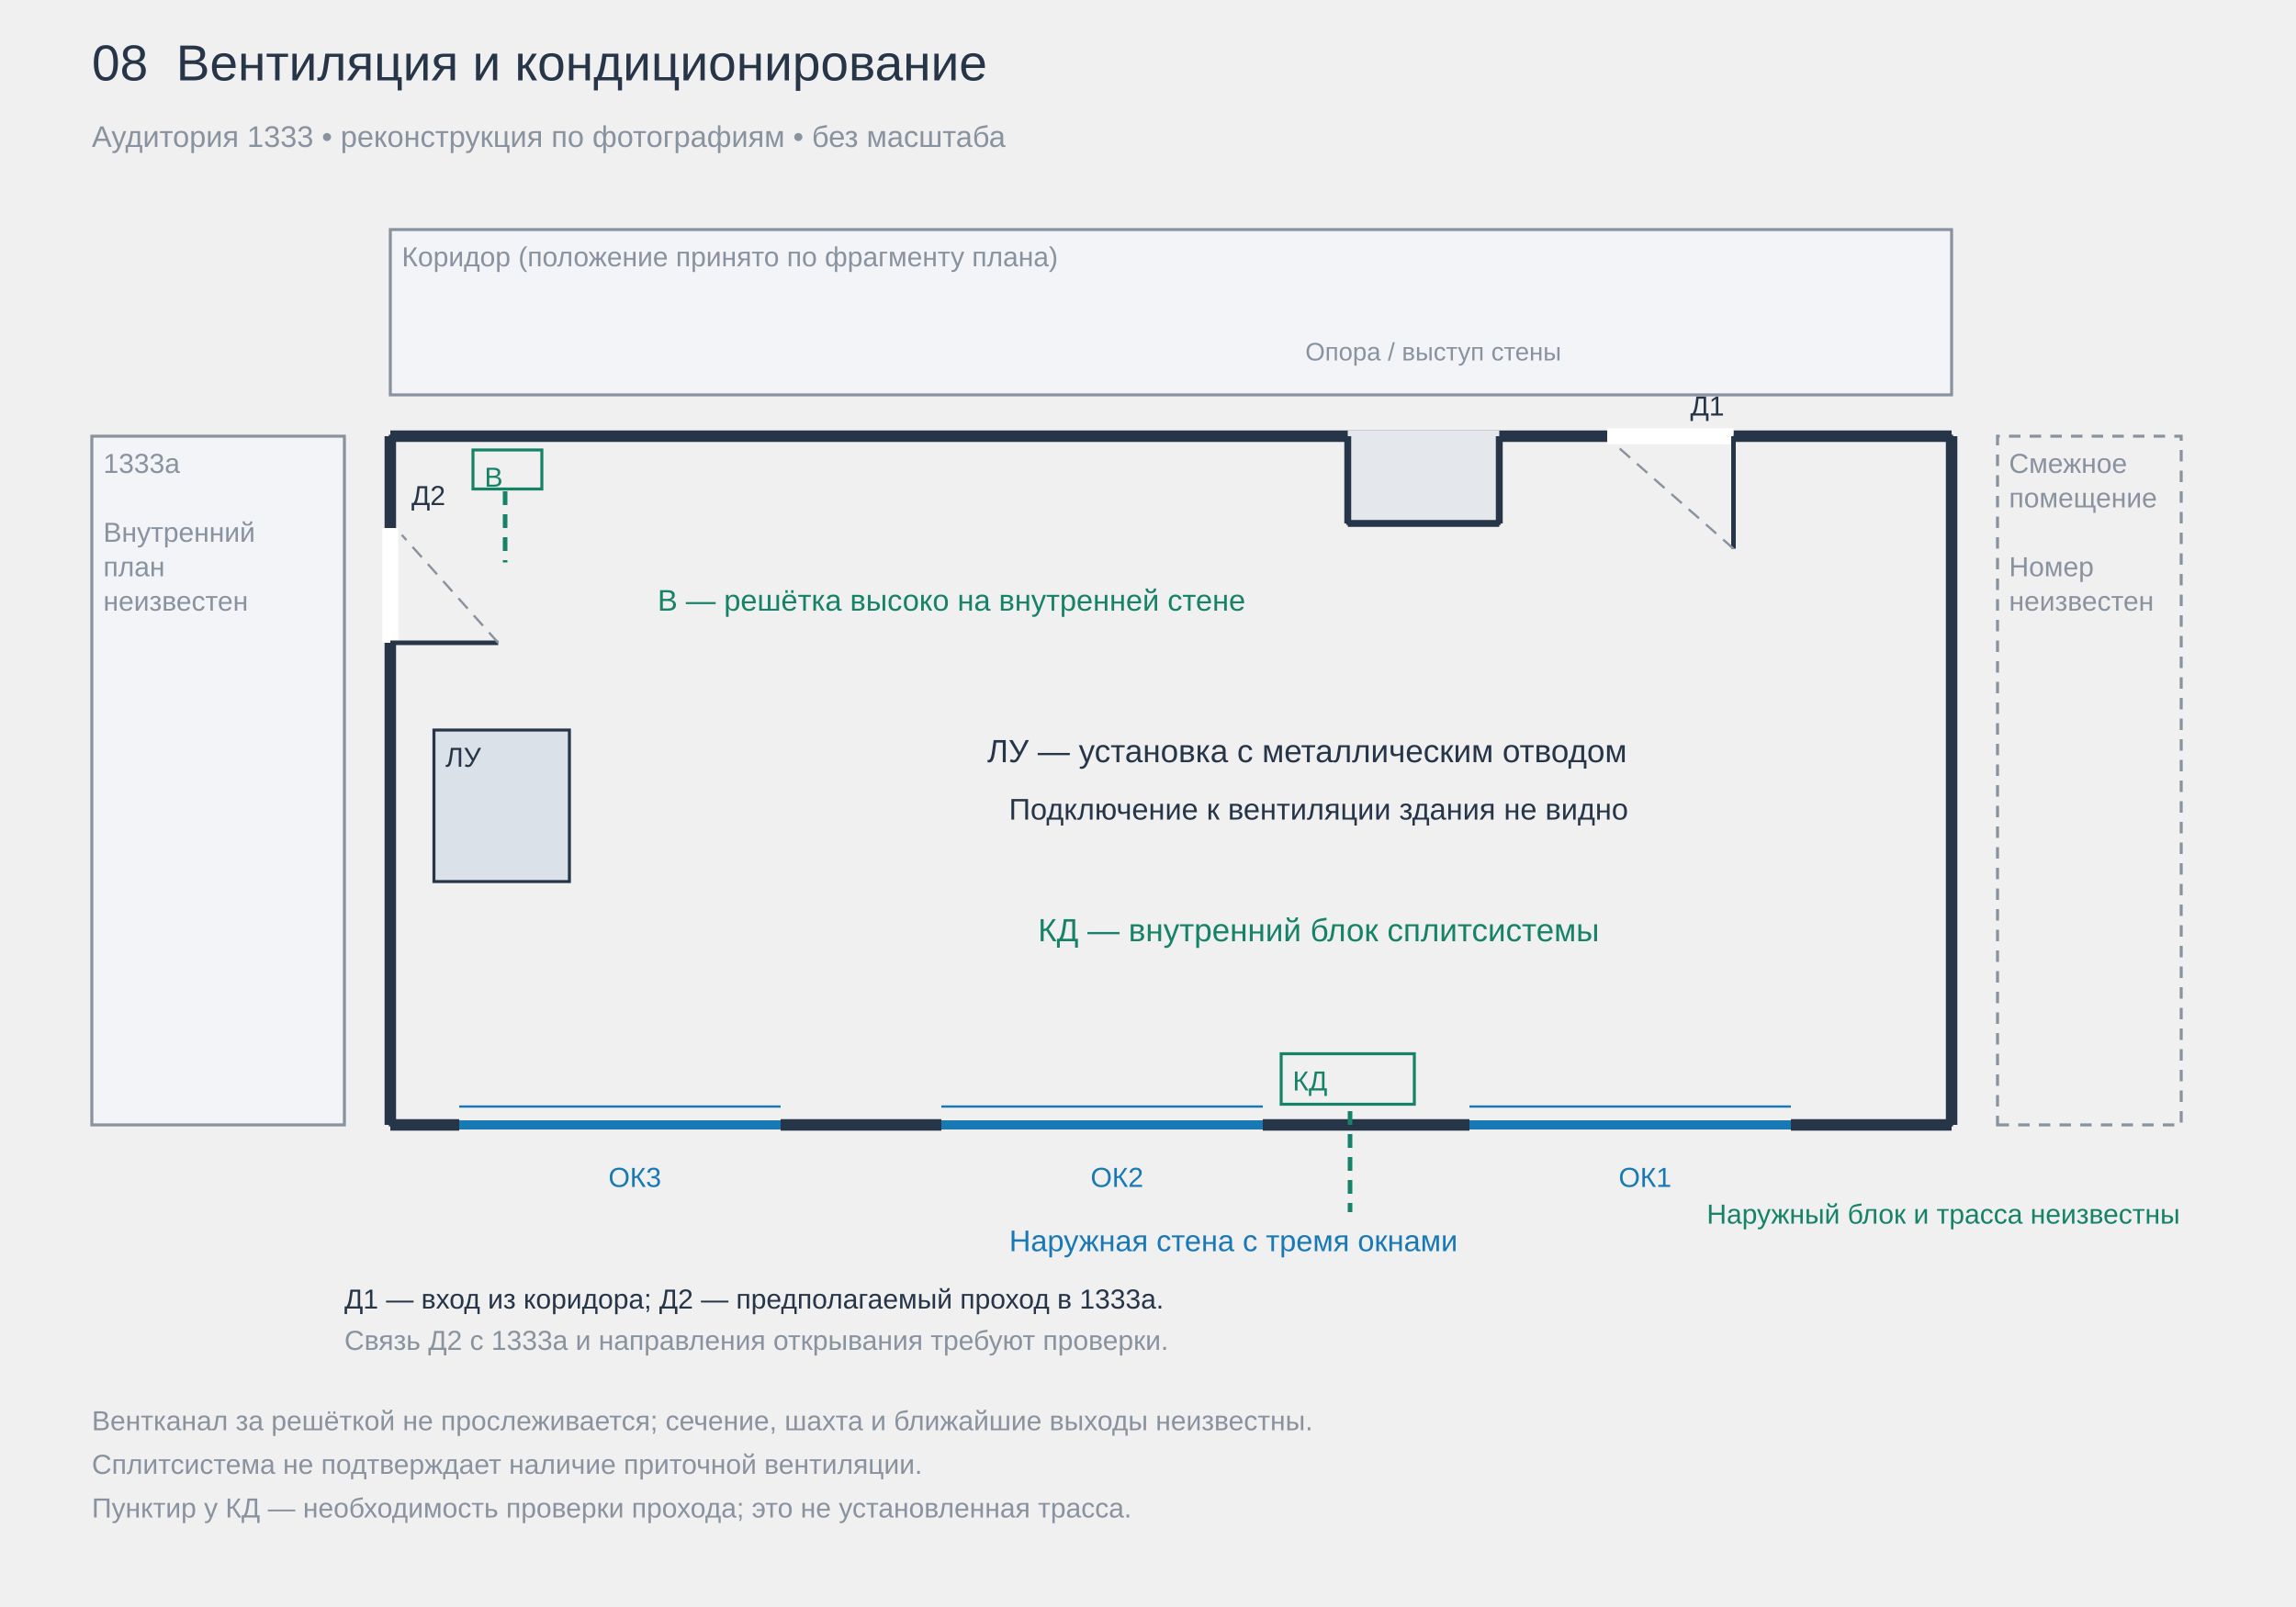
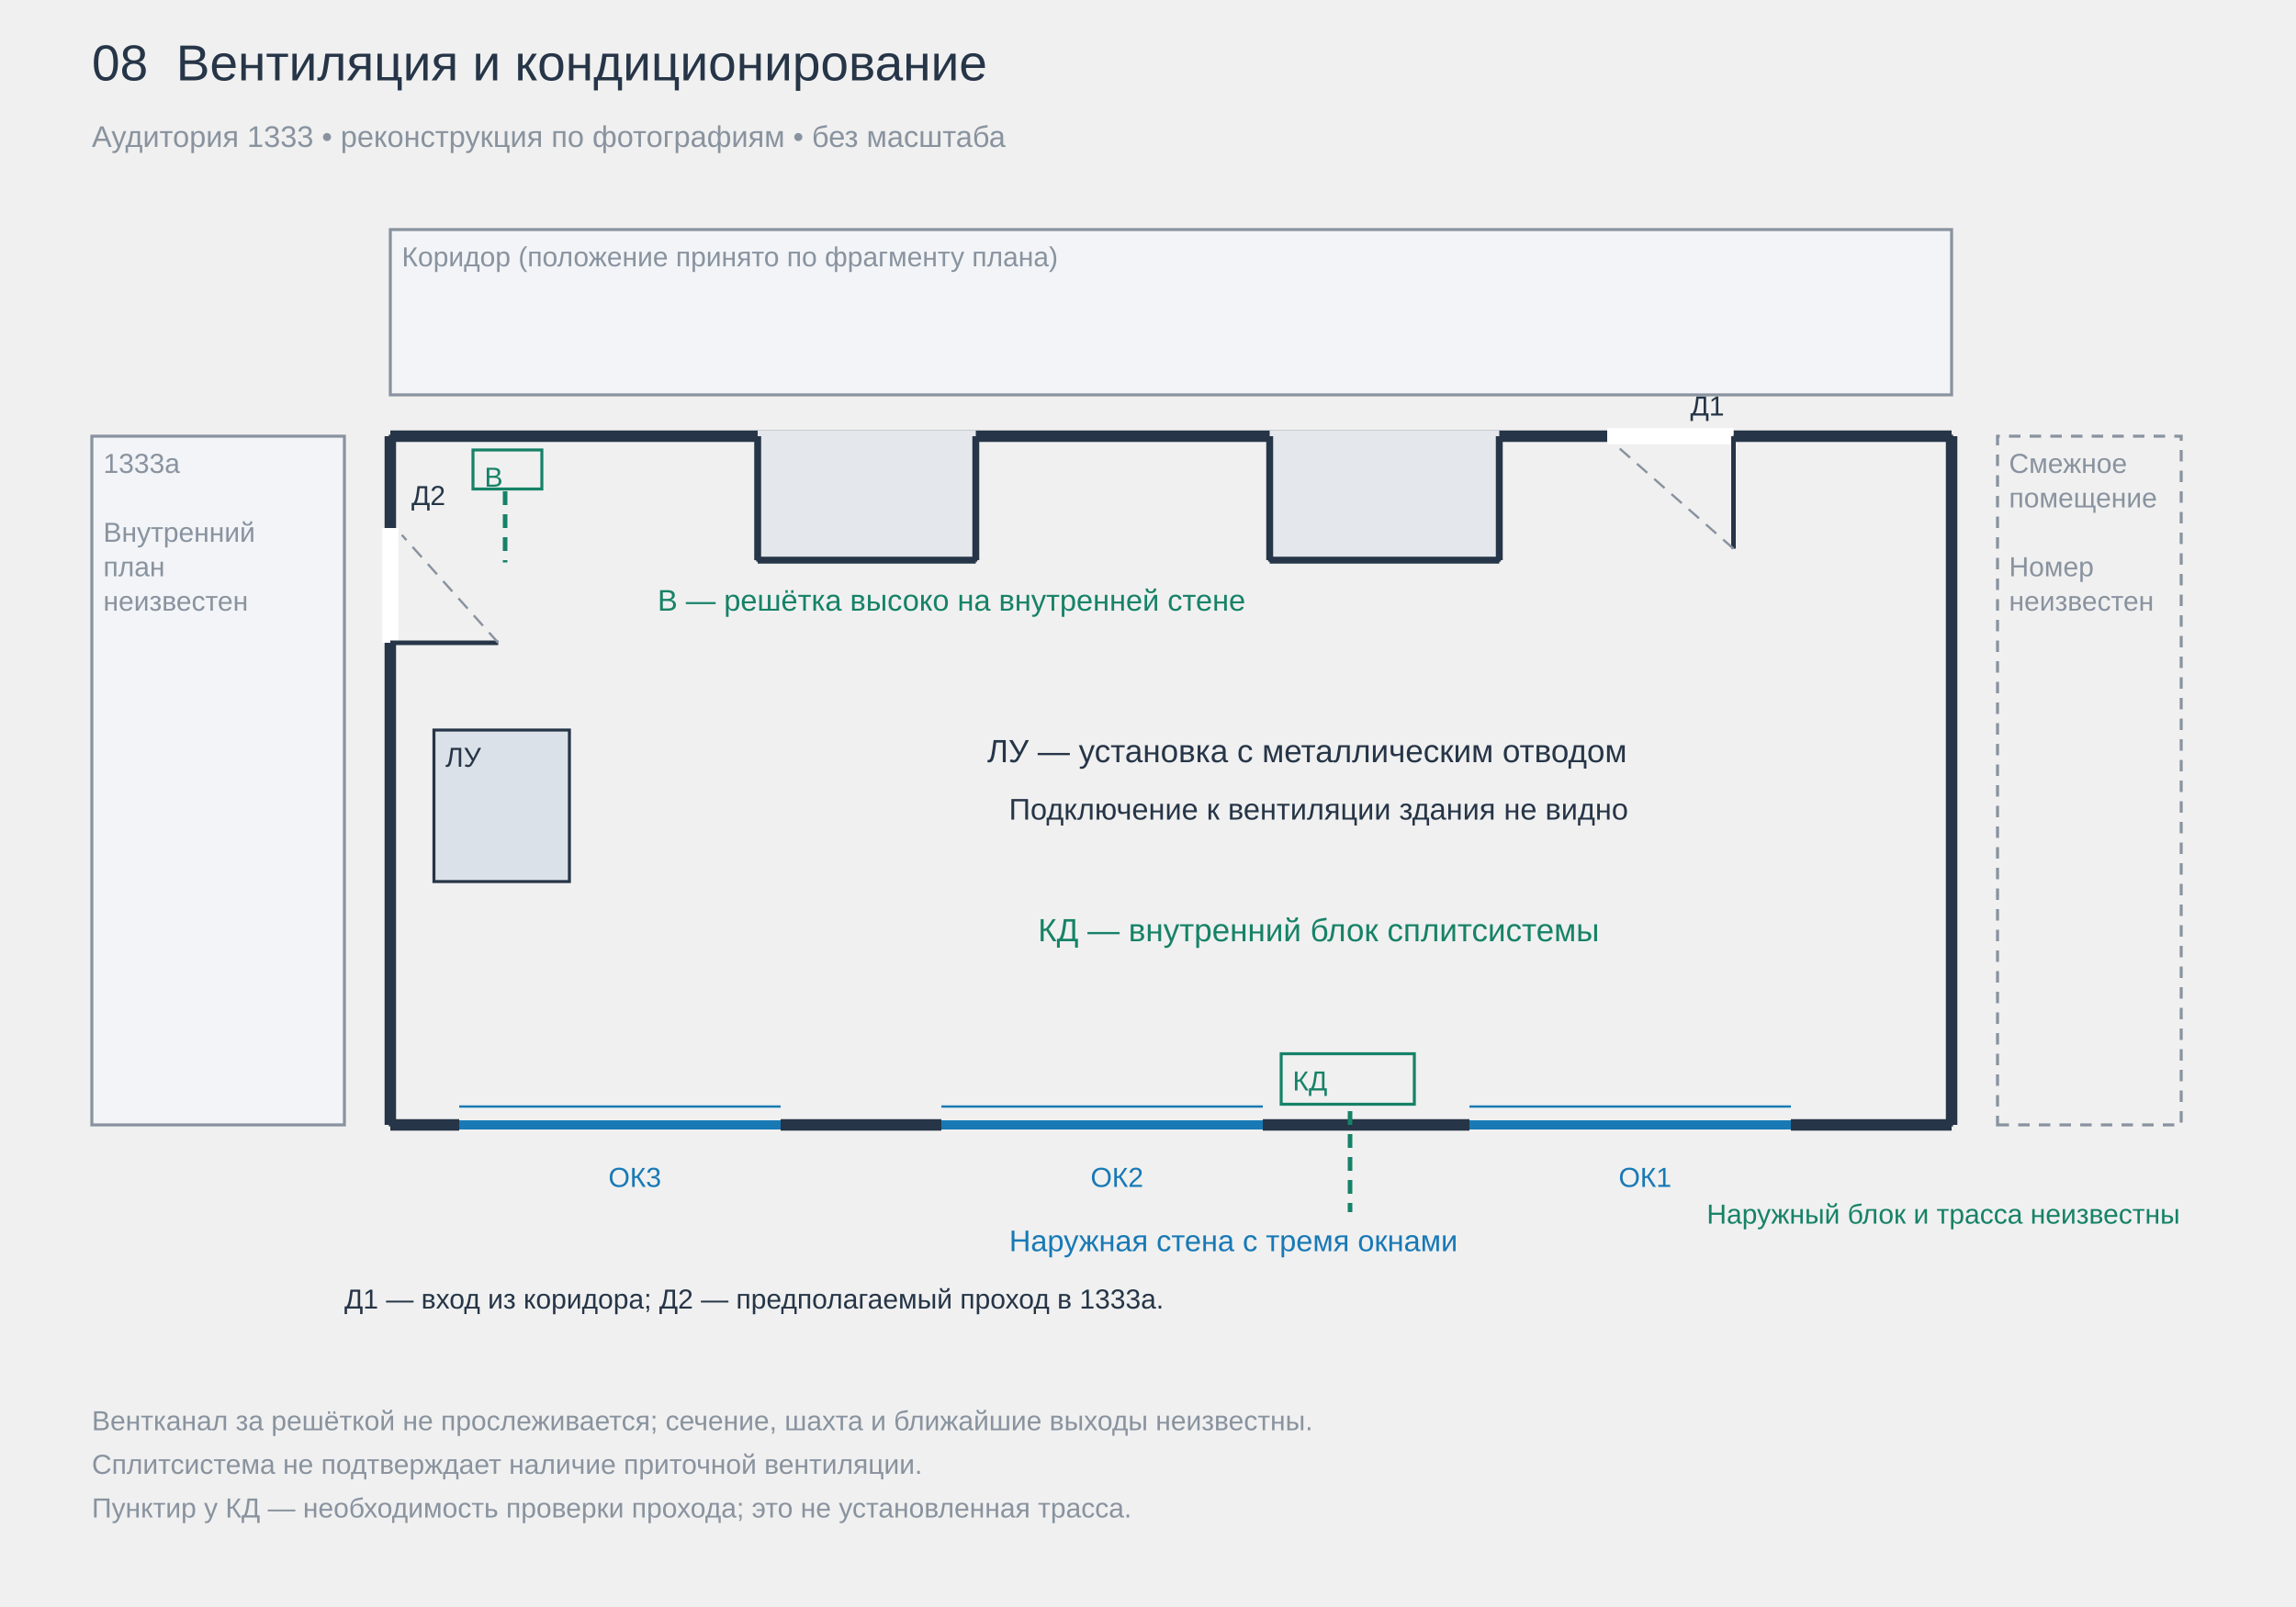
<svg xmlns="http://www.w3.org/2000/svg" version="1.1" width="1000" height="700" viewBox="0 0 1000 700">
  <text fill="#263547" xml:space="preserve" transform="matrix(1 0 -0 1 0 700)" font-size="22" font-family="Arial">
    <tspan y="-665" x="40 52.232 64.464 70.558 76.652 91.304 103.536 115.68 125.756 138.032 150.858 162.76 175.344 187.62 199.522 205.616 217.892 223.986 233.6 245.832 257.976 270.802 283.078 295.662 307.938 320.17 332.314 344.59 356.822 369.054 380.736 392.968 405.112 417.388">08  Вентиляция и кондиционирование</tspan>
  </text>
  <text fill="#89939f" xml:space="preserve" transform="matrix(1 0 -0 1 0 700)" font-size="13" font-family="Arial">
    <tspan y="-636" x="40 48.658 55.158 62.737 69.991 75.945 83.173 90.401 97.655 104.688 108.289 115.517 119.846 127.074 134.302 141.53 145.131 149.681 153.282 160.51 167.738 173.419 180.647 187.823 194.323 200.277 207.505 214.005 219.686 227.122 234.376 241.409 245.01 252.043 259.271 262.872 273.558 280.786 286.74 293.968 298.7 305.928 313.156 323.842 331.096 338.129 347.06 350.661 355.211 358.812 366.248 373.476 379.43 383.031 391.962 399.19 405.69 416.116 422.07 429.298 436.734">Аудитория 1­333 • реконструкция по фотографиям • без масштаба</tspan>
  </text>
  <path transform="matrix(1,0,0,-1,0,700)" d="M170 528H850V600H170Z" fill="#f2f4f7" />
  <path transform="matrix(1,0,0,-1,0,700)" stroke-width="1.3" stroke-linecap="butt" stroke-miterlimit="10" stroke-linejoin="miter" fill="none" stroke="#89939f" d="M170 528H850V600H170Z" />
  <text fill="#89939f" xml:space="preserve" transform="matrix(1 0 -0 1 0 700)" font-size="12" font-family="Arial">
    <tspan y="-584" x="175 181.984 188.656 195.328 202.024 209.02 215.692 222.364 225.688 229.684 236.176 242.848 249.844 256.516 264.532 271.204 277.828 284.524 291.196 294.52 301.012 307.684 314.38 321.004 327.496 332.992 339.664 342.988 349.48 356.152 359.476 369.34 376.012 382.684 387.052 395.296 401.968 408.592 414.088 420.088 423.412 429.904 436.9 443.572 450.196 456.868">Коридор (положение принято по фрагменту плана)</tspan>
  </text>
  <path transform="matrix(1,0,0,-1,0,700)" d="M40 210H150V510H40Z" fill="#f2f4f7" />
  <path transform="matrix(1,0,0,-1,0,700)" stroke-width="1.3" stroke-linecap="butt" stroke-miterlimit="10" stroke-linejoin="miter" fill="none" stroke="#89939f" d="M40 210H150V510H40Z" />
  <text fill="#89939f" xml:space="preserve" transform="matrix(1 0 -0 1 0 700)" font-size="12" font-family="Arial">
    <tspan y="-494" x="45 51.672 55.668 62.34 69.012 75.684">1­333а</tspan>
  </text>
  <text fill="#89939f" xml:space="preserve" transform="matrix(1 0 -0 1 0 700)" font-size="12" font-family="Arial">
    <tspan y="-464" x="45 52.992 59.616 65.616 71.112 77.784 84.456 91.08 97.704 104.4">Внутренний</tspan>
  </text>
  <text fill="#89939f" xml:space="preserve" transform="matrix(1 0 -0 1 0 700)" font-size="12" font-family="Arial">
    <tspan y="-449" x="45 51.492 58.488 65.16">план</tspan>
  </text>
  <text fill="#89939f" xml:space="preserve" transform="matrix(1 0 -0 1 0 700)" font-size="12" font-family="Arial">
    <tspan y="-434" x="45 51.624 58.296 64.992 70.488 76.86 83.532 89.532 95.028 101.7">неизвестен</tspan>
  </text>
  <path transform="matrix(1,0,0,-1,0,700)" stroke-width="1.3" stroke-linecap="butt" stroke-dasharray="5,4" stroke-miterlimit="10" stroke-linejoin="miter" fill="none" stroke="#89939f" d="M870 210H950V510H870Z" />
  <text fill="#89939f" xml:space="preserve" transform="matrix(1 0 -0 1 0 700)" font-size="12" font-family="Arial">
    <tspan y="-494" x="875 883.664 891.908 898.58 906.596 913.22 919.892">Смежное</tspan>
  </text>
  <text fill="#89939f" xml:space="preserve" transform="matrix(1 0 -0 1 0 700)" font-size="12" font-family="Arial">
    <tspan y="-479" x="875 881.492 888.164 896.408 903.08 912.944 919.616 926.24 932.936">помещение</tspan>
  </text>
  <text fill="#89939f" xml:space="preserve" transform="matrix(1 0 -0 1 0 700)" font-size="12" font-family="Arial">
    <tspan y="-449" x="875 883.664 890.336 898.58 905.252">Номер</tspan>
  </text>
  <text fill="#89939f" xml:space="preserve" transform="matrix(1 0 -0 1 0 700)" font-size="12" font-family="Arial">
    <tspan y="-434" x="875 881.624 888.296 894.992 900.488 906.86 913.532 919.532 925.028 931.7">неизвестен</tspan>
  </text>
  <path transform="matrix(1,0,0,-1,0,700)" stroke-width="1.3" stroke-linecap="butt" stroke-miterlimit="10" stroke-linejoin="miter" fill="none" stroke="#263547" d="M170 210H850V510H170Z" />
  <path transform="matrix(1,0,0,-1,0,700)" stroke-width="5" stroke-linecap="butt" stroke-miterlimit="10" stroke-linejoin="miter" fill="none" stroke="#263547" d="M850 510H755" />
  <path transform="matrix(1,0,0,-1,0,700)" stroke-width="5" stroke-linecap="butt" stroke-miterlimit="10" stroke-linejoin="miter" fill="none" stroke="#263547" d="M700 510H170" />
  <path transform="matrix(1,0,0,-1,0,700)" stroke-width="5" stroke-linecap="butt" stroke-miterlimit="10" stroke-linejoin="miter" fill="none" stroke="#263547" d="M850 510V210" />
  <path transform="matrix(1,0,0,-1,0,700)" stroke-width="5" stroke-linecap="butt" stroke-miterlimit="10" stroke-linejoin="miter" fill="none" stroke="#263547" d="M170 510V470" />
  <path transform="matrix(1,0,0,-1,0,700)" stroke-width="5" stroke-linecap="butt" stroke-miterlimit="10" stroke-linejoin="miter" fill="none" stroke="#263547" d="M170 420V210" />
  <path transform="matrix(1,0,0,-1,0,700)" stroke-width="5" stroke-linecap="butt" stroke-miterlimit="10" stroke-linejoin="miter" fill="none" stroke="#263547" d="M850 210H780" />
  <path transform="matrix(1,0,0,-1,0,700)" stroke-width="5" stroke-linecap="butt" stroke-miterlimit="10" stroke-linejoin="miter" fill="none" stroke="#263547" d="M640 210H550" />
  <path transform="matrix(1,0,0,-1,0,700)" stroke-width="5" stroke-linecap="butt" stroke-miterlimit="10" stroke-linejoin="miter" fill="none" stroke="#263547" d="M410 210H340" />
  <path transform="matrix(1,0,0,-1,0,700)" stroke-width="5" stroke-linecap="butt" stroke-miterlimit="10" stroke-linejoin="miter" fill="none" stroke="#263547" d="M200 210H170" />
  <path transform="matrix(1,0,0,-1,0,700)" stroke-width="7" stroke-linecap="butt" stroke-miterlimit="10" stroke-linejoin="miter" fill="none" stroke="#ffffff" d="M755 510H700" />
  <path transform="matrix(1,0,0,-1,0,700)" stroke-width="7" stroke-linecap="butt" stroke-miterlimit="10" stroke-linejoin="miter" fill="none" stroke="#ffffff" d="M170 470V420" />
  <path transform="matrix(1,0,0,-1,0,700)" stroke-width="2" stroke-linecap="butt" stroke-miterlimit="10" stroke-linejoin="miter" fill="none" stroke="#263547" d="M755 510V461" />
  <path transform="matrix(1,0,0,-1,0,700)" stroke-width="1" stroke-linecap="butt" stroke-dasharray="6,4" stroke-miterlimit="10" stroke-linejoin="miter" fill="none" stroke="#89939f" d="M755 461 705 505" />
  <text fill="#263547" xml:space="preserve" transform="matrix(1 0 -0 1 0 700)" font-size="12" font-family="Arial">
    <tspan y="-519" x="736.199 744.323">Д1</tspan>
  </text>
  <path transform="matrix(1,0,0,-1,0,700)" stroke-width="2" stroke-linecap="butt" stroke-miterlimit="10" stroke-linejoin="miter" fill="none" stroke="#263547" d="M170 420H217" />
  <path transform="matrix(1,0,0,-1,0,700)" stroke-width="1" stroke-linecap="butt" stroke-dasharray="6,4" stroke-miterlimit="10" stroke-linejoin="miter" fill="none" stroke="#89939f" d="M217 420 175 467" />
  <text fill="#263547" xml:space="preserve" transform="matrix(1 0 -0 1 0 700)" font-size="12" font-family="Arial">
    <tspan y="-480" x="179.199 187.323">Д2</tspan>
  </text>
  <path transform="matrix(1,0,0,-1,0,700)" stroke-width="4" stroke-linecap="butt" stroke-miterlimit="10" stroke-linejoin="miter" fill="none" stroke="#1879b5" d="M780 210H640" />
  <path transform="matrix(1,0,0,-1,0,700)" stroke-width="1" stroke-linecap="butt" stroke-miterlimit="10" stroke-linejoin="miter" fill="none" stroke="#1879b5" d="M780 218H640" />
  <text fill="#1879b5" xml:space="preserve" transform="matrix(1 0 -0 1 0 700)" font-size="12" font-family="Arial">
    <tspan y="-183" x="705.002 714.326 721.31">ОК1</tspan>
  </text>
  <path transform="matrix(1,0,0,-1,0,700)" stroke-width="4" stroke-linecap="butt" stroke-miterlimit="10" stroke-linejoin="miter" fill="none" stroke="#1879b5" d="M550 210H410" />
  <path transform="matrix(1,0,0,-1,0,700)" stroke-width="1" stroke-linecap="butt" stroke-miterlimit="10" stroke-linejoin="miter" fill="none" stroke="#1879b5" d="M550 218H410" />
  <text fill="#1879b5" xml:space="preserve" transform="matrix(1 0 -0 1 0 700)" font-size="12" font-family="Arial">
    <tspan y="-183" x="475.002 484.326 491.31">ОК2</tspan>
  </text>
  <path transform="matrix(1,0,0,-1,0,700)" stroke-width="4" stroke-linecap="butt" stroke-miterlimit="10" stroke-linejoin="miter" fill="none" stroke="#1879b5" d="M340 210H200" />
  <path transform="matrix(1,0,0,-1,0,700)" stroke-width="1" stroke-linecap="butt" stroke-miterlimit="10" stroke-linejoin="miter" fill="none" stroke="#1879b5" d="M340 218H200" />
  <text fill="#1879b5" xml:space="preserve" transform="matrix(1 0 -0 1 0 700)" font-size="12" font-family="Arial">
    <tspan y="-183" x="265.002 274.326 281.31">ОК3</tspan>
  </text>
  <text fill="#1879b5" xml:space="preserve" transform="matrix(1 0 -0 1 0 700)" font-size="13" font-family="Arial">
    <tspan y="-155" x="439.549 448.935 456.163 463.391 469.891 478.575 485.751 492.979 500.012 503.613 510.113 516.067 523.295 530.471 537.699 541.3 547.8 551.401 557.355 564.583 571.811 580.742 587.775 591.376 598.605 604.285 611.462 618.69 627.621">Наружная стена с тремя окнами</tspan>
  </text>
-   <path transform="matrix(1,0,0,-1,0,700)" d="M587 472H653V510H587Z" fill="#e4e7eb" />
-   <path transform="matrix(1,0,0,-1,0,700)" stroke-width="1.3" stroke-linecap="butt" stroke-miterlimit="10" stroke-linejoin="miter" fill="none" stroke="#263547" d="M587 472H653V510H587Z" />
-   <path transform="matrix(1,0,0,-1,0,700)" stroke-width="5" stroke-linecap="butt" stroke-miterlimit="10" stroke-linejoin="miter" fill="none" stroke="#e4e7eb" d="M653 510H587" />
-   <path transform="matrix(1,0,0,-1,0,700)" stroke-width="3" stroke-linecap="butt" stroke-miterlimit="10" stroke-linejoin="miter" fill="none" stroke="#263547" d="M653 510V472" />
-   <path transform="matrix(1,0,0,-1,0,700)" stroke-width="3" stroke-linecap="butt" stroke-miterlimit="10" stroke-linejoin="miter" fill="none" stroke="#263547" d="M653 472H587" />
-   <path transform="matrix(1,0,0,-1,0,700)" stroke-width="3" stroke-linecap="butt" stroke-miterlimit="10" stroke-linejoin="miter" fill="none" stroke="#263547" d="M587 472V510" />
-   <text fill="#89939f" xml:space="preserve" transform="matrix(1 0 -0 1 0 700)" font-size="11" font-family="Arial">
-     <tspan y="-543" x="568.528 577.075 583.026 589.142 595.258 601.374 604.421 607.468 610.515 616.356 624.254 629.754 634.792 640.292 646.243 649.29 654.79 659.828 665.944 672.016">Опора / выступ стены</tspan>
-   </text>
+   <path transform="matrix(1,0,0,-1,0,700)" d="M553 456H653V510H553Z" fill="#e4e7eb" />
+   <path transform="matrix(1,0,0,-1,0,700)" stroke-width="1.3" stroke-linecap="butt" stroke-miterlimit="10" stroke-linejoin="miter" fill="none" stroke="#263547" d="M553 456H653V510H553Z" />
+   <path transform="matrix(1,0,0,-1,0,700)" stroke-width="5" stroke-linecap="butt" stroke-miterlimit="10" stroke-linejoin="miter" fill="none" stroke="#e4e7eb" d="M653 510H553" />
+   <path transform="matrix(1,0,0,-1,0,700)" stroke-width="3" stroke-linecap="butt" stroke-miterlimit="10" stroke-linejoin="miter" fill="none" stroke="#263547" d="M653 510V456" />
+   <path transform="matrix(1,0,0,-1,0,700)" stroke-width="3" stroke-linecap="butt" stroke-miterlimit="10" stroke-linejoin="miter" fill="none" stroke="#263547" d="M653 456H553" />
+   <path transform="matrix(1,0,0,-1,0,700)" stroke-width="3" stroke-linecap="butt" stroke-miterlimit="10" stroke-linejoin="miter" fill="none" stroke="#263547" d="M553 456V510" />
+   <path transform="matrix(1,0,0,-1,0,700)" d="M330 456H425V510H330Z" fill="#e4e7eb" />
+   <path transform="matrix(1,0,0,-1,0,700)" stroke-width="1.3" stroke-linecap="butt" stroke-miterlimit="10" stroke-linejoin="miter" fill="none" stroke="#263547" d="M330 456H425V510H330Z" />
+   <path transform="matrix(1,0,0,-1,0,700)" stroke-width="5" stroke-linecap="butt" stroke-miterlimit="10" stroke-linejoin="miter" fill="none" stroke="#e4e7eb" d="M425 510H330" />
+   <path transform="matrix(1,0,0,-1,0,700)" stroke-width="3" stroke-linecap="butt" stroke-miterlimit="10" stroke-linejoin="miter" fill="none" stroke="#263547" d="M425 510V456" />
+   <path transform="matrix(1,0,0,-1,0,700)" stroke-width="3" stroke-linecap="butt" stroke-miterlimit="10" stroke-linejoin="miter" fill="none" stroke="#263547" d="M425 456H330" />
+   <path transform="matrix(1,0,0,-1,0,700)" stroke-width="3" stroke-linecap="butt" stroke-miterlimit="10" stroke-linejoin="miter" fill="none" stroke="#263547" d="M330 456V510" />
  <text fill="#263547" xml:space="preserve" transform="matrix(1 0 -0 1 0 700)" font-size="12" font-family="Arial">
    <tspan y="-130" x="150 158.124 164.796 168.12 180.12 183.444 189.816 195.816 202.488 209.484 212.808 219.504 225 228.324 233.568 240.24 246.912 253.608 260.604 267.276 273.948 280.62 283.944 287.268 295.392 302.064 305.388 317.388 320.712 327.204 333.876 340.548 347.544 354.036 360.708 367.704 374.376 378.744 385.416 392.088 400.332 408.948 415.644 418.968 425.46 432.132 438.804 444.804 451.476 458.472 461.796 468.168 471.492 478.164 482.16 488.832 495.504 502.176 508.848">Д1 — вход из коридора; Д2 — предполагаемый проход в 1­333а.</tspan>
-   </text>
-   <text fill="#89939f" xml:space="preserve" transform="matrix(1 0 -0 1 0 700)" font-size="12" font-family="Arial">
-     <tspan y="-112" x="150 158.664 165.036 171.528 177.024 183.264 186.588 194.712 201.384 204.708 210.708 214.032 220.704 224.7 231.372 238.044 244.716 251.388 254.712 261.408 264.732 271.356 278.028 284.52 291.192 297.864 304.236 311.232 317.904 324.528 331.224 337.716 341.04 347.712 353.208 358.452 365.124 373.74 380.112 386.784 393.408 400.104 406.596 409.92 415.416 422.088 428.76 435.624 441.624 450.624 456.12 459.444 465.936 472.608 479.28 485.652 492.324 498.996 504.24 510.936">Связь Д2 с 1­333а и направления открывания требуют проверки.</tspan>
  </text>
  <path transform="matrix(1,0,0,-1,0,700)" stroke-width="1.3" stroke-linecap="butt" stroke-miterlimit="10" stroke-linejoin="miter" fill="none" stroke="#168267" d="M206 487H236V504H206Z" />
  <text fill="#168267" xml:space="preserve" transform="matrix(1 0 -0 1 0 700)" font-size="12" font-family="Arial">
    <tspan y="-488" x="211">В</tspan>
  </text>
  <path transform="matrix(1,0,0,-1,0,700)" stroke-width="2" stroke-linecap="butt" stroke-dasharray="6,4" stroke-miterlimit="10" stroke-linejoin="miter" fill="none" stroke="#168267" d="M220 486V455" />
  <text fill="#168267" xml:space="preserve" transform="matrix(1 0 -0 1 0 700)" font-size="13" font-family="Arial">
    <tspan y="-434" x="286.418 295.076 298.677 311.677 315.278 322.506 329.734 340.16 347.388 353.342 359.023 366.251 369.852 376.755 386.089 392.589 399.817 405.498 412.726 416.327 423.503 430.731 434.332 441.235 448.411 454.911 460.865 468.093 475.321 482.497 489.673 496.901 504.155 507.756 514.256 520.21 527.438 534.614">В — решётка высоко на внутренней стене</tspan>
  </text>
  <path transform="matrix(1,0,0,-1,0,700)" stroke-width="1.3" stroke-linecap="butt" stroke-miterlimit="10" stroke-linejoin="miter" fill="none" stroke="#168267" d="M558 219H616V241H558Z" />
  <text fill="#168267" xml:space="preserve" transform="matrix(1 0 -0 1 0 700)" font-size="12" font-family="Arial">
    <tspan y="-225" x="563 569.984">КД</tspan>
  </text>
  <text fill="#168267" xml:space="preserve" transform="matrix(1 0 -0 1 0 700)" font-size="14" font-family="Arial">
    <tspan y="-290" x="452.099 460.247 469.725 473.603 487.603 491.481 498.915 506.643 513.643 520.055 527.839 535.623 543.351 551.079 558.891 566.703 570.581 578.589 586.751 594.535 600.653 604.531 611.531 619.105 627.267 635.079 641.491 646.153 653.153 660.965 667.965 674.376 682.16 691.779">КД — внутренний блок сплит­системы</tspan>
  </text>
  <path transform="matrix(1,0,0,-1,0,700)" stroke-width="2" stroke-linecap="butt" stroke-dasharray="6,4" stroke-miterlimit="10" stroke-linejoin="miter" fill="none" stroke="#168267" d="M588 216V172" />
  <text fill="#168267" xml:space="preserve" transform="matrix(1 0 -0 1 0 700)" font-size="12" font-family="Arial">
    <tspan y="-167" x="743.346 752.01 758.682 765.354 771.354 779.37 785.994 794.61 801.306 804.63 811.494 818.49 825.162 830.406 833.73 840.426 843.75 849.246 855.918 862.59 868.59 874.59 881.262 884.586 891.21 897.882 904.578 910.074 916.446 923.118 929.118 934.614 941.238">Наружный блок и трасса неизвестны</tspan>
  </text>
  <path transform="matrix(1,0,0,-1,0,700)" d="M189 316H248V382H189Z" fill="#dbe1e8" />
  <path transform="matrix(1,0,0,-1,0,700)" stroke-width="1.3" stroke-linecap="butt" stroke-miterlimit="10" stroke-linejoin="miter" fill="none" stroke="#263547" d="M189 316H248V382H189Z" />
  <text fill="#263547" xml:space="preserve" transform="matrix(1 0 -0 1 0 700)" font-size="12" font-family="Arial">
    <tspan y="-366" x="194 201.872">ЛУ</tspan>
  </text>
  <text fill="#263547" xml:space="preserve" transform="matrix(1 0 -0 1 0 700)" font-size="14" font-family="Arial">
    <tspan y="-368" x="429.986 439.17 448.06 451.938 465.938 469.816 476.816 483.816 490.228 498.012 505.74 513.524 520.958 527.076 534.86 538.738 545.738 549.616 559.234 567.018 573.43 581.214 589.376 597.538 605.35 612.63 620.414 627.414 633.532 641.344 650.962 654.84 662.624 669.036 676.47 684.254 692.416 700.2">ЛУ — установка с металлическим отводом</tspan>
  </text>
  <text fill="#263547" xml:space="preserve" transform="matrix(1 0 -0 1 0 700)" font-size="13" font-family="Arial">
    <tspan y="-343" x="439.444 448.778 456.006 463.585 469.266 476.845 486.595 493.355 500.583 507.759 515.013 522.241 525.842 531.523 535.124 542.027 549.255 556.431 562.385 569.639 577.218 584.251 591.687 598.941 606.195 609.796 615.75 623.329 630.557 637.733 644.987 652.02 655.621 662.797 670.025 673.626 680.529 687.783 695.362 702.538">Подключение к вентиляции здания не видно</tspan>
  </text>
  <text fill="#89939f" xml:space="preserve" transform="matrix(1 0 -0 1 0 700)" font-size="12" font-family="Arial">
    <tspan y="-77" x="40 47.992 54.664 61.288 66.784 72.028 78.7 85.324 91.996 98.992 102.316 107.812 114.484 117.808 124.48 131.152 140.776 147.448 152.944 158.188 164.86 171.556 174.88 181.504 188.176 191.5 197.992 204.664 211.336 217.336 224.332 231.004 239.02 245.716 252.088 258.76 265.432 270.928 276.928 283.42 286.744 290.068 296.068 302.74 308.98 315.652 322.276 328.972 335.644 338.968 342.292 351.916 358.588 364.588 370.084 376.756 380.08 386.776 390.1 396.964 403.96 410.656 418.672 425.344 432.04 441.664 448.36 455.032 458.356 464.728 473.344 479.344 486.016 493.012 501.628 504.952 511.576 518.248 524.944 530.44 536.812 543.484 549.484 554.98 561.604 570.22">Вентканал за решёткой не прослеживается; сечение, шахта и ближайшие выходы неизвестны.</tspan>
  </text>
  <text fill="#89939f" xml:space="preserve" transform="matrix(1 0 -0 1 0 700)" font-size="12" font-family="Arial">
    <tspan y="-58" x="40 48.664 55.156 62.152 68.848 74.344 78.34 84.34 91.036 97.036 102.532 109.204 117.448 124.12 127.444 134.068 140.74 144.064 150.556 157.228 164.224 169.72 176.092 182.764 189.436 197.452 204.448 211.12 217.792 223.288 226.612 233.236 239.908 246.904 253.6 259.84 266.536 273.208 276.532 283.024 289.696 296.392 301.888 308.56 314.8 321.424 328.096 334.792 338.116 344.488 351.16 357.784 363.28 369.976 376.972 383.464 390.328 397.024 403.72">Сплит­система не подтверждает наличие приточной вентиляции.</tspan>
  </text>
  <text fill="#89939f" xml:space="preserve" transform="matrix(1 0 -0 1 0 700)" font-size="12" font-family="Arial">
    <tspan y="-39" x="40 48.616 54.616 61.24 66.484 71.98 78.676 85.348 88.672 94.672 97.996 104.98 113.104 116.428 128.428 131.752 138.376 145.048 151.72 158.584 164.584 171.256 178.252 184.948 193.192 199.864 205.864 211.36 217.6 220.924 227.416 234.088 240.76 247.132 253.804 260.476 265.72 272.416 275.74 282.232 288.904 295.576 301.576 308.248 315.244 321.916 325.24 328.564 334.684 340.18 346.852 350.176 356.8 363.472 366.796 372.796 378.796 384.292 390.964 397.588 404.26 410.632 417.628 424.3 430.924 437.548 444.22 450.712 454.036 459.532 466.204 472.876 478.876 484.876 491.548">Пунктир у КД — необходимость проверки прохода; это не установленная трасса.</tspan>
  </text>
</svg>
